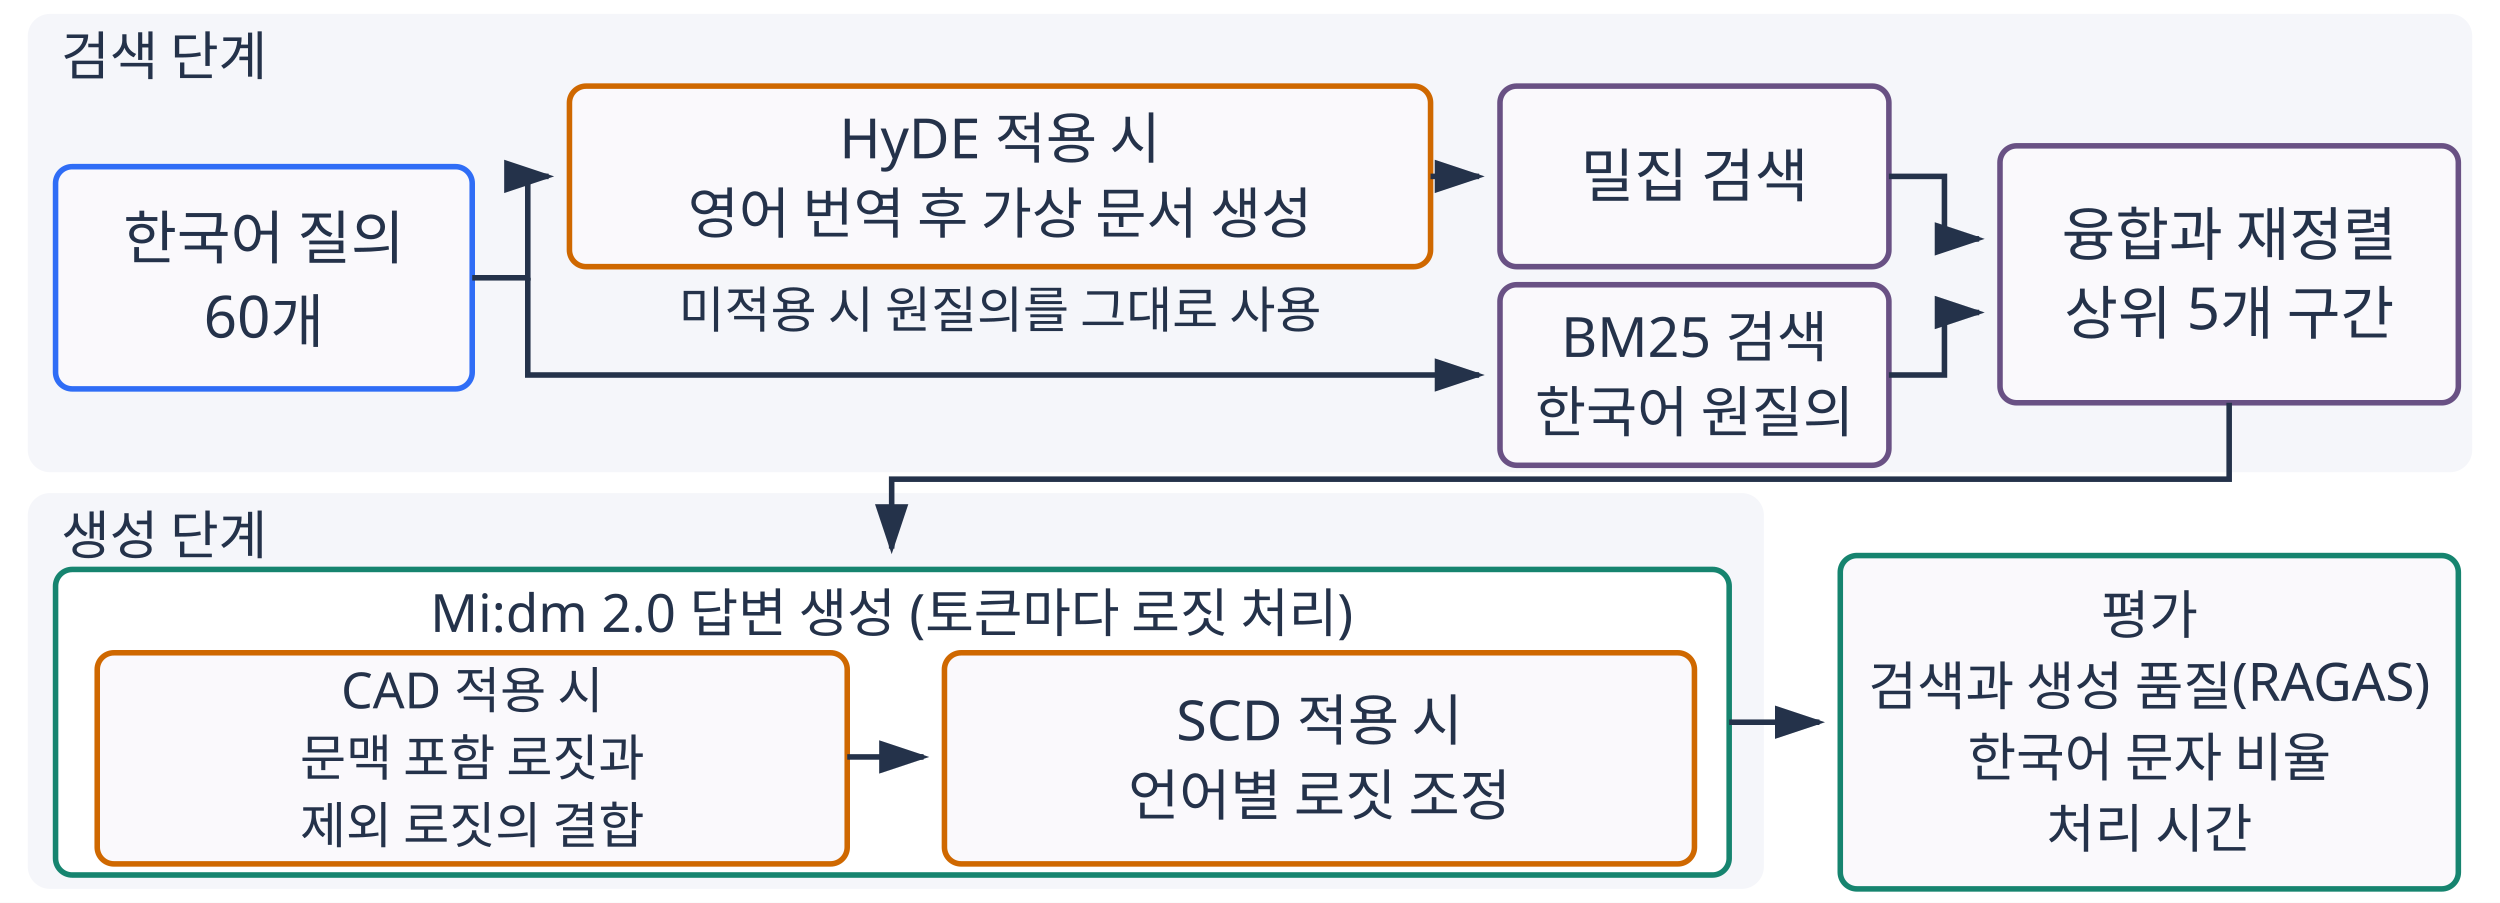
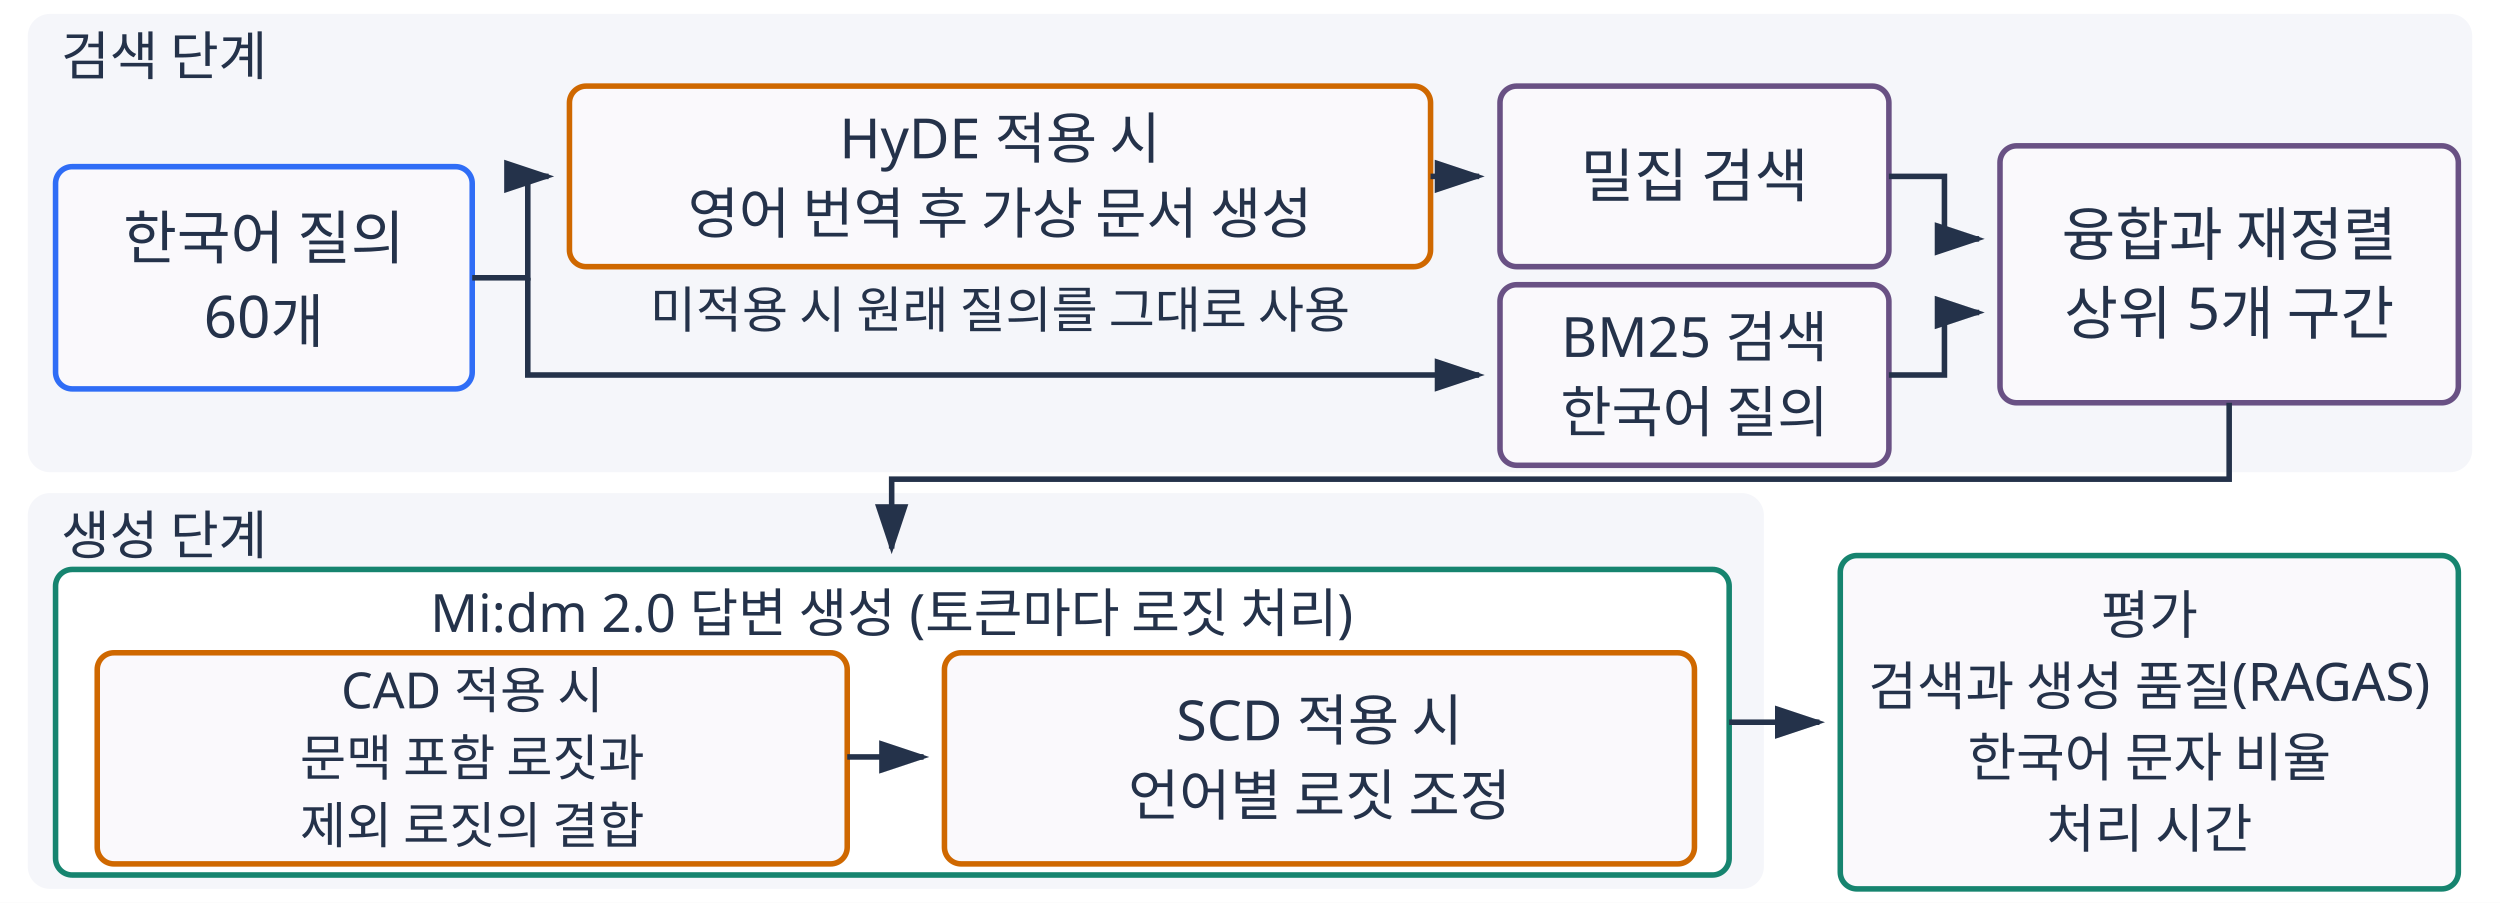
<svg xmlns="http://www.w3.org/2000/svg" width="159mm" height="57.417mm" viewBox="0 0 1800 650">
  <defs>
    <marker id="arrow" markerWidth="10" markerHeight="10" refX="8" refY="3" orient="auto">
      <path d="M0,0 L0,6 L9,3 z" fill="#24324A" />
    </marker>
  </defs>
  <rect width="100%" height="100%" fill="white" />
  <rect x="20" y="10" width="1760" height="330" rx="16" fill="#F5F6FA" stroke="none" />
  <text x="44" y="54.0" font-family="Malgun Gothic" font-size="38" text-anchor="start" fill="#24324A">검색 단계</text>
  <rect x="20" y="355" width="1250" height="285" rx="16" fill="#F5F6FA" stroke="none" />
  <text x="44" y="399.0" font-family="Malgun Gothic" font-size="38" text-anchor="start" fill="#24324A">생성 단계</text>
  <rect x="40" y="120" width="300" height="160" rx="12" fill="#FAF9FC" stroke="#2F6DF6" stroke-width="4" />
  <text x="190.0" y="186.35" font-family="Malgun Gothic" font-size="42" text-anchor="middle" fill="#24324A">한국어 질의</text>
  <text x="190.0" y="243.05" font-family="Malgun Gothic" font-size="42" text-anchor="middle" fill="#24324A">60개</text>
  <rect x="410" y="62" width="620" height="130" rx="12" fill="#FAF9FC" stroke="#CF6800" stroke-width="4" />
  <text x="720.0" y="114.0" font-family="Malgun Gothic" font-size="40" text-anchor="middle" fill="#24324A">HyDE 적용 시</text>
  <text x="720.0" y="168.0" font-family="Malgun Gothic" font-size="40" text-anchor="middle" fill="#24324A">영어 번역 후 가상 문서 생성</text>
-   <text x="720" y="236.0" font-family="Malgun Gothic" font-size="36" text-anchor="middle" fill="#24324A">미적용 시 원질의를 그대로 사용</text>
+   <text x="720" y="236.0" font-family="Malgun Gothic" font-size="36" text-anchor="middle" fill="#24324A">미적용 시 원래 질의를 그대로 사용</text>
  <rect x="1080" y="62" width="280" height="130" rx="12" fill="#FAF9FC" stroke="#695184" stroke-width="4" />
  <text x="1220.0" y="141.7" font-family="Malgun Gothic" font-size="42" text-anchor="middle" fill="#24324A">밀집 검색</text>
  <rect x="1080" y="205" width="280" height="130" rx="12" fill="#FAF9FC" stroke="#695184" stroke-width="4" />
  <text x="1220.0" y="257.0" font-family="Malgun Gothic" font-size="40" text-anchor="middle" fill="#24324A">BM25 검색</text>
-   <text x="1220.0" y="311.0" font-family="Malgun Gothic" font-size="40" text-anchor="middle" fill="#24324A">한국어 원질의</text>
+   <text x="1220.0" y="311.0" font-family="Malgun Gothic" font-size="40" text-anchor="middle" fill="#24324A">한국어 질의</text>
  <rect x="1440" y="105" width="330" height="185" rx="12" fill="#FAF9FC" stroke="#695184" stroke-width="4" />
  <text x="1605.0" y="183.85" font-family="Malgun Gothic" font-size="42" text-anchor="middle" fill="#24324A">융합과 재정렬</text>
  <text x="1605.0" y="240.55" font-family="Malgun Gothic" font-size="42" text-anchor="middle" fill="#24324A">상위 5개 구간</text>
  <polyline points="340,200 380,200 380,127 395,127" fill="none" stroke="#24324A" stroke-width="4" marker-end="url(#arrow)" />
  <polyline points="1030,127 1065,127" fill="none" stroke="#24324A" stroke-width="4" marker-end="url(#arrow)" />
  <polyline points="380,200 380,270 1065,270" fill="none" stroke="#24324A" stroke-width="4" marker-end="url(#arrow)" />
  <polyline points="1360,127 1400,127 1400,172 1425,172" fill="none" stroke="#24324A" stroke-width="4" marker-end="url(#arrow)" />
  <polyline points="1360,270 1400,270 1400,225 1425,225" fill="none" stroke="#24324A" stroke-width="4" marker-end="url(#arrow)" />
  <rect x="40" y="410" width="1205" height="220" rx="12" fill="#FFFFFF" stroke="#16846F" stroke-width="4" />
  <text x="642" y="455.0" font-family="Malgun Gothic" font-size="38" text-anchor="middle" fill="#24324A">Mi:dm 2.0 답변 생성 (토큰마다 로짓 처리)</text>
  <rect x="70" y="470" width="540" height="152" rx="12" fill="#FAF9FC" stroke="#CF6800" stroke-width="4" />
  <text x="340.0" y="510.0" font-family="Malgun Gothic" font-size="36" text-anchor="middle" fill="#24324A">CAD 적용 시</text>
  <text x="340.0" y="558.6" font-family="Malgun Gothic" font-size="36" text-anchor="middle" fill="#24324A">문맥 포함 로짓과</text>
  <text x="340.0" y="607.2" font-family="Malgun Gothic" font-size="36" text-anchor="middle" fill="#24324A">제외 로짓의 결합</text>
  <rect x="680" y="470" width="540" height="152" rx="12" fill="#FAF9FC" stroke="#CF6800" stroke-width="4" />
  <text x="950.0" y="533.0" font-family="Malgun Gothic" font-size="40" text-anchor="middle" fill="#24324A">SCD 적용 시</text>
  <text x="950.0" y="587.0" font-family="Malgun Gothic" font-size="40" text-anchor="middle" fill="#24324A">언어별 로짓 조정</text>
  <polyline points="610,545 665,545" fill="none" stroke="#24324A" stroke-width="4" marker-end="url(#arrow)" />
  <polyline points="1605,290 1605,345 642,345 642,395" fill="none" stroke="#24324A" stroke-width="4" marker-end="url(#arrow)" />
  <rect x="1325" y="400" width="445" height="240" rx="12" fill="#FAF9FC" stroke="#16846F" stroke-width="4" />
  <text x="1547.5" y="456.35" font-family="Malgun Gothic" font-size="38" text-anchor="middle" fill="#24324A">평가</text>
  <text x="1547.5" y="507.65" font-family="Malgun Gothic" font-size="38" text-anchor="middle" fill="#24324A">검색과 생성 품질(RAGAS)</text>
  <text x="1547.5" y="558.95" font-family="Malgun Gothic" font-size="38" text-anchor="middle" fill="#24324A">한국어 문자 비율</text>
  <text x="1547.5" y="610.25" font-family="Malgun Gothic" font-size="38" text-anchor="middle" fill="#24324A">처리 시간</text>
  <polyline points="1245,520 1310,520" fill="none" stroke="#24324A" stroke-width="4" marker-end="url(#arrow)" />
</svg>
